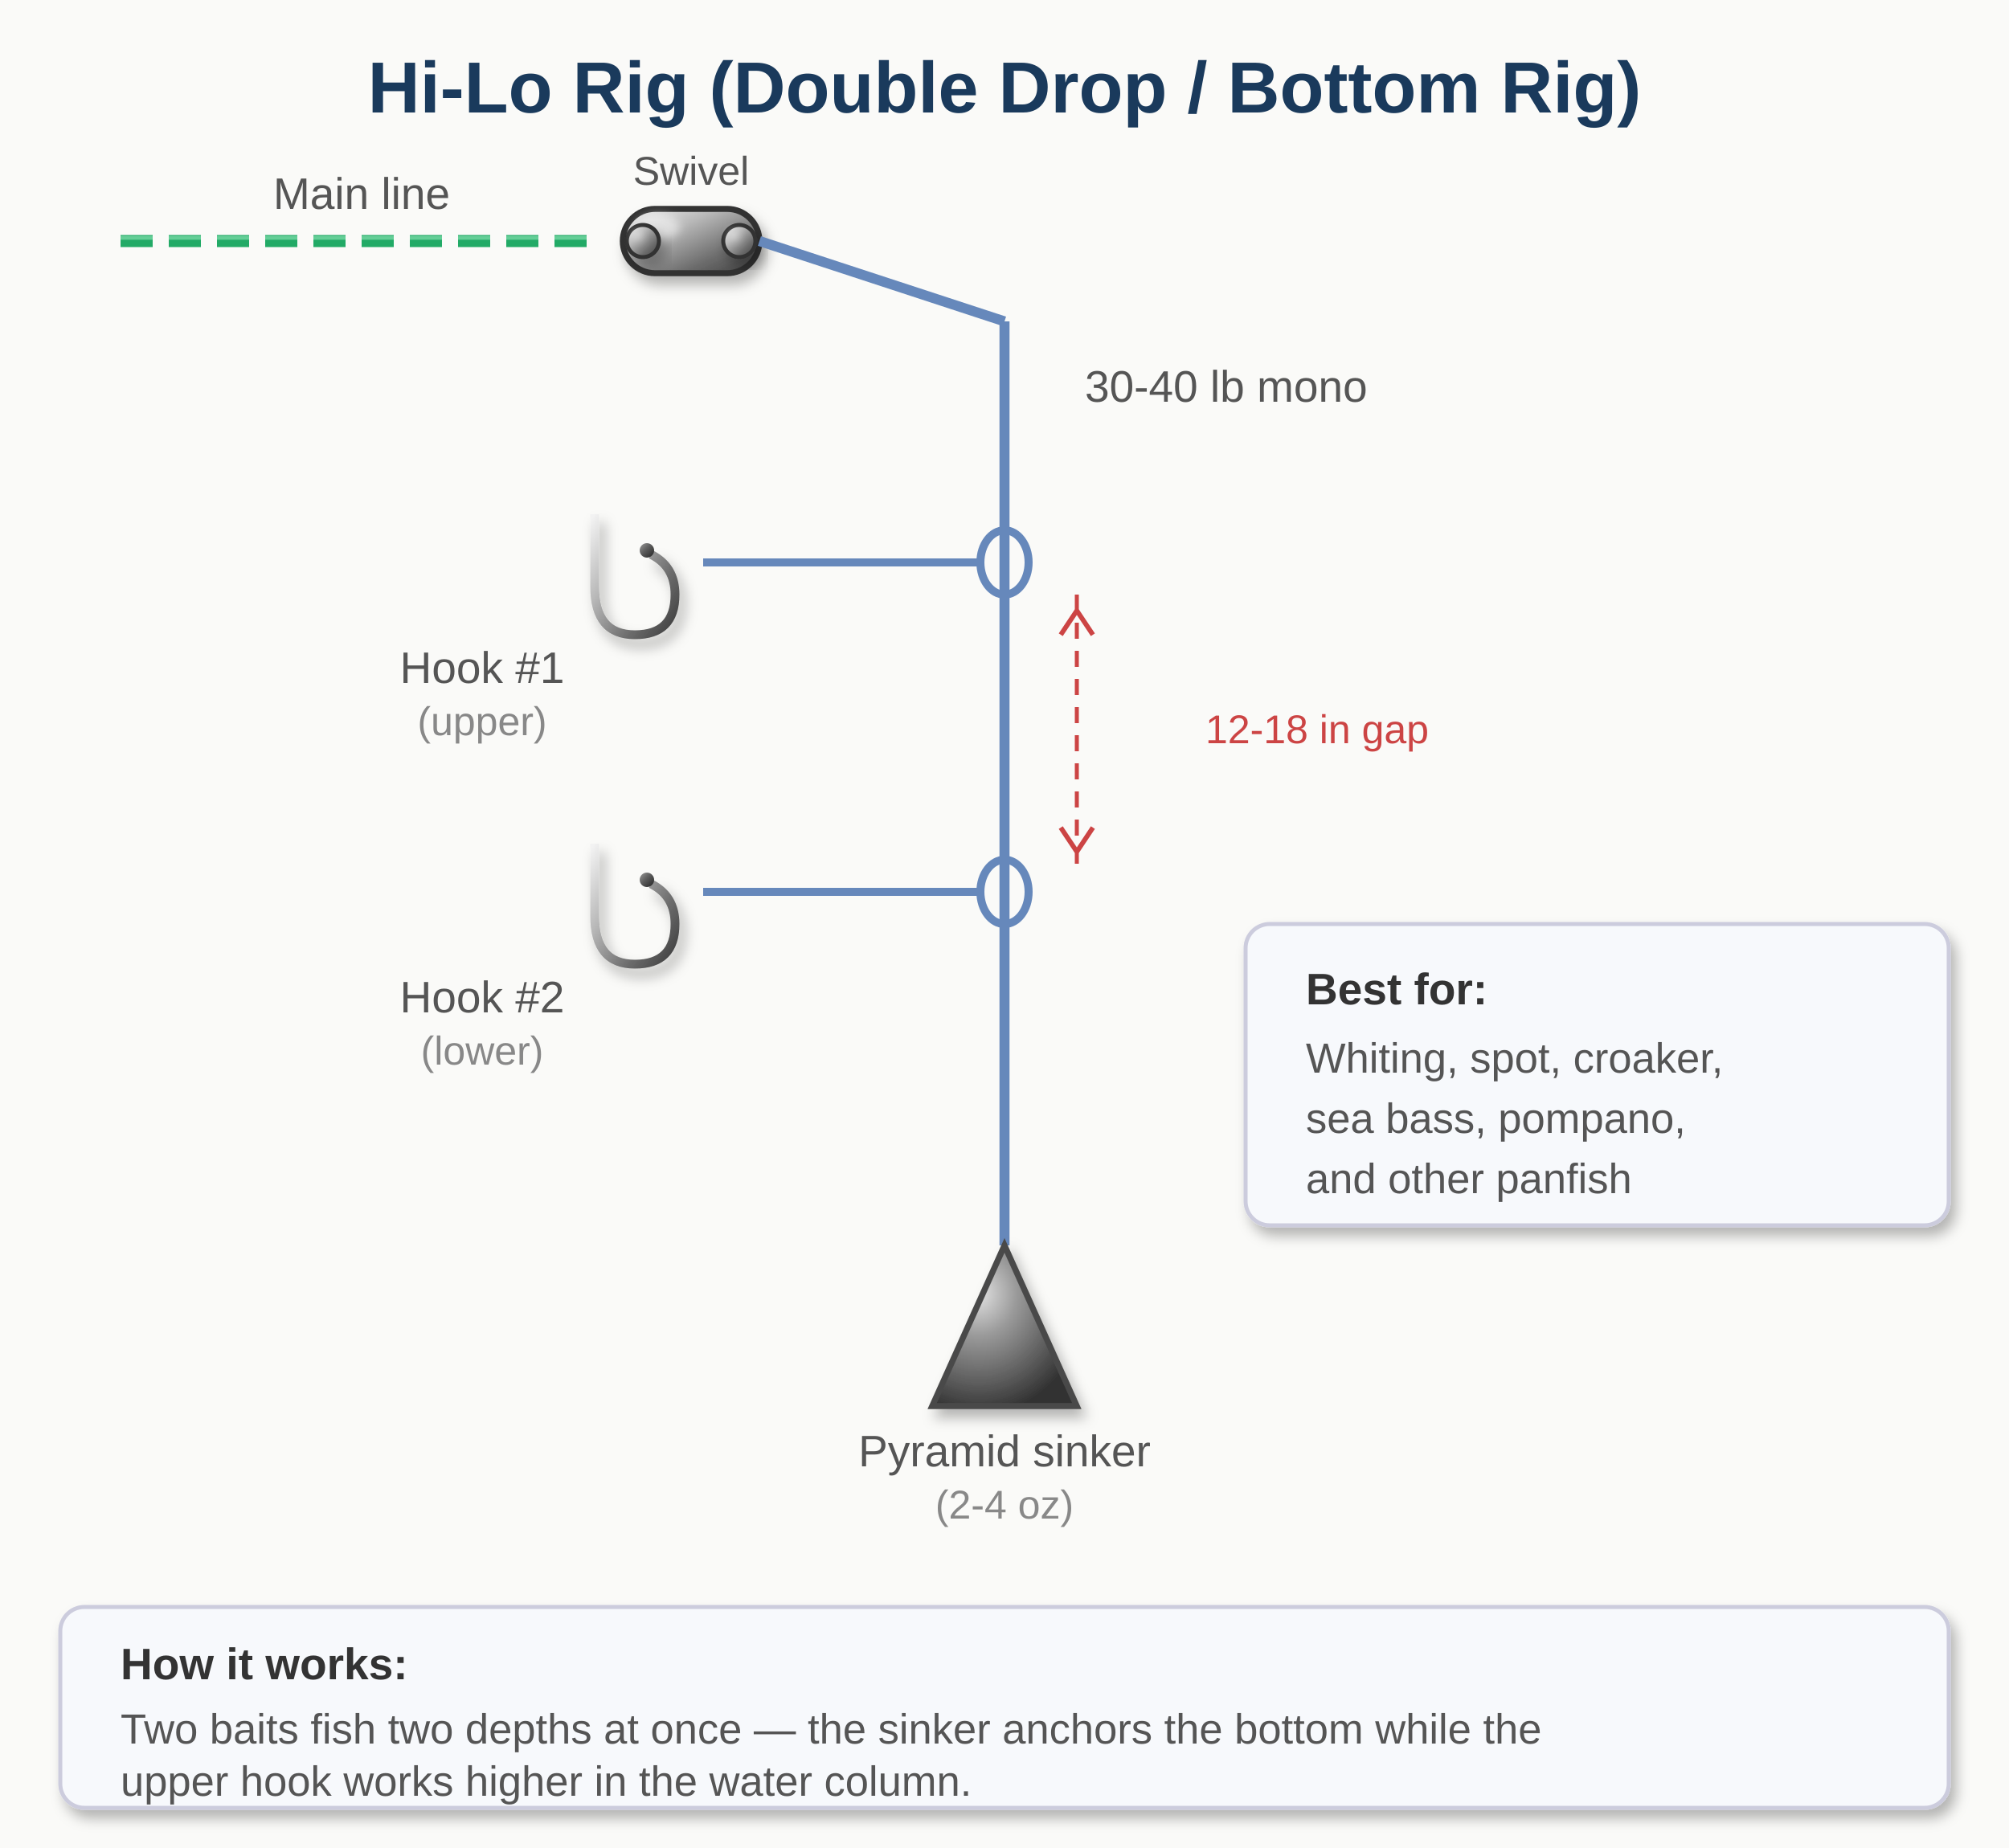
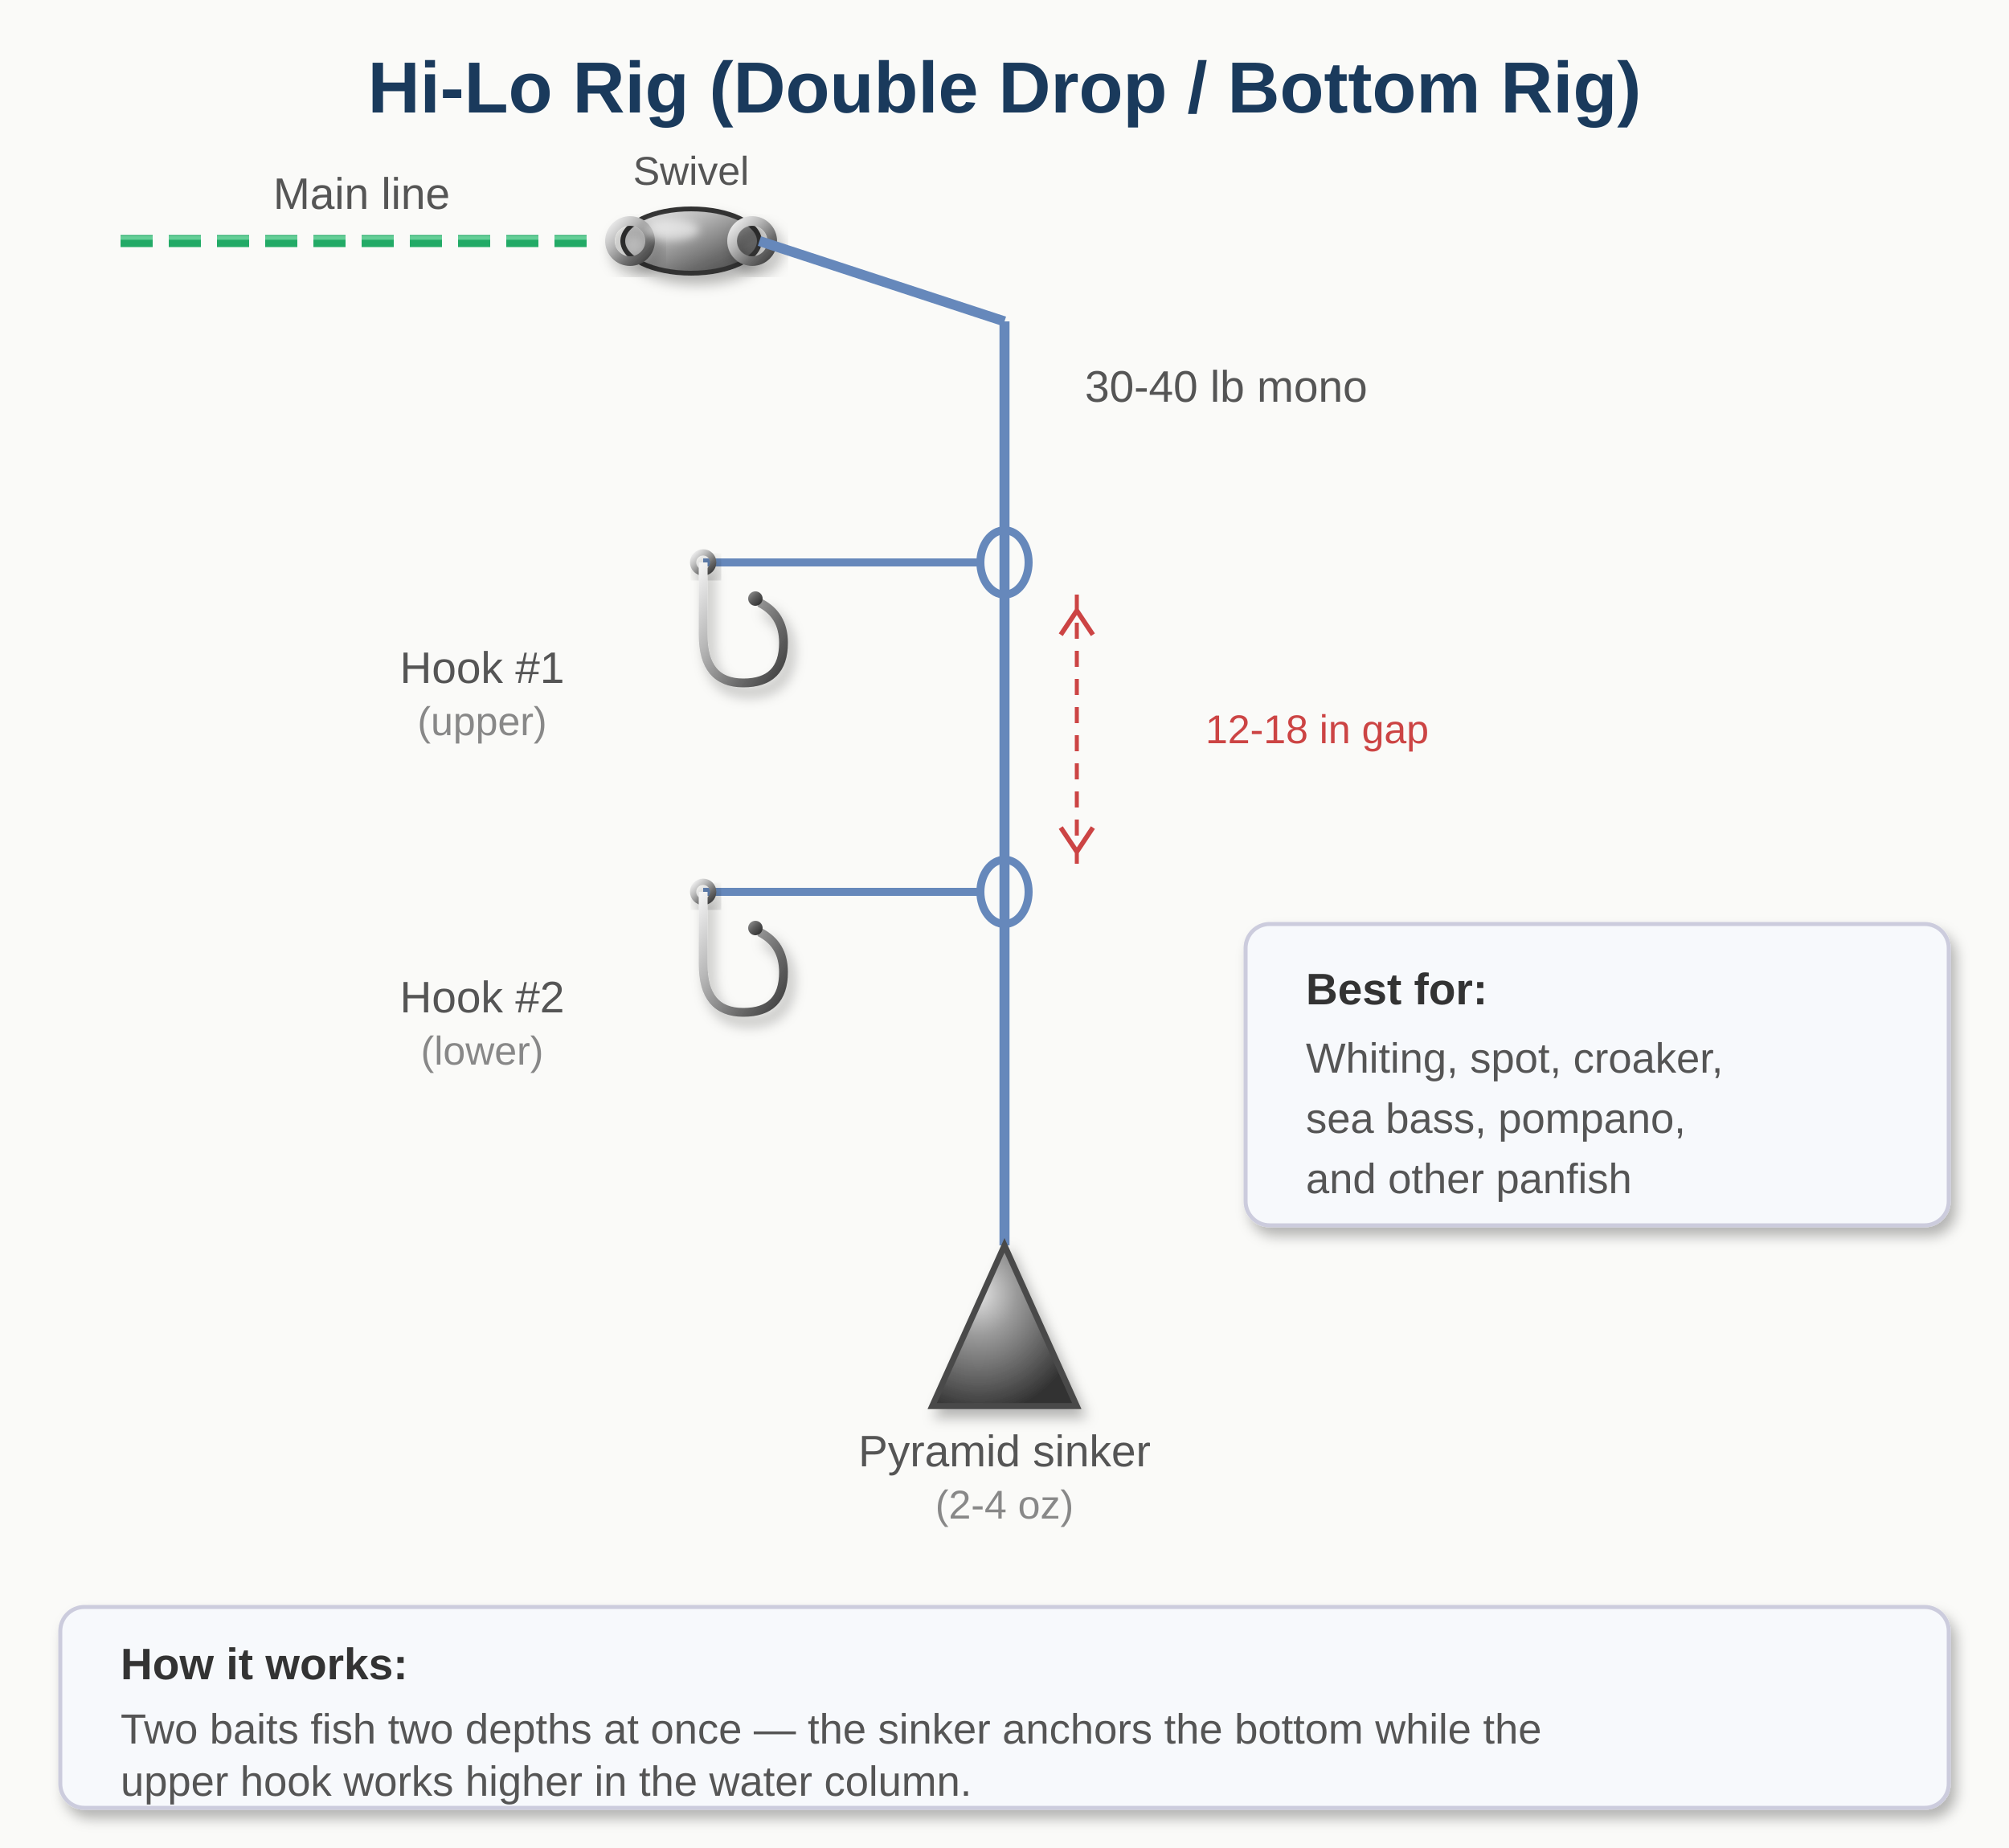
<svg xmlns="http://www.w3.org/2000/svg" viewBox="0 0 500 460" font-family="Arial, sans-serif">
  <rect x="0" y="0" width="500" height="460" fill="#FAFAF8" />
  <defs>
    <radialGradient id="baitGrad" cx="35%" cy="30%" r="75%">
      <stop offset="0%" stop-color="#ffe4c4" />
      <stop offset="45%" stop-color="#e8b48a" />
      <stop offset="100%" stop-color="#b5794a" />
    </radialGradient>
    <filter id="glossBlur" x="-60%" y="-60%" width="220%" height="220%">
      <feGaussianBlur stdDeviation="1.1" />
    </filter>
  </defs>
  <defs>
    <linearGradient id="steelGrad" x1="0%" y1="0%" x2="100%" y2="100%">
      <stop offset="0%" stop-color="#f2f2f2" />
      <stop offset="35%" stop-color="#b8b8b8" />
      <stop offset="70%" stop-color="#6e6e6e" />
      <stop offset="100%" stop-color="#3d3d3d" />
    </linearGradient>
    <linearGradient id="steelGradDark" x1="0%" y1="0%" x2="100%" y2="100%">
      <stop offset="0%" stop-color="#9a9a9a" />
      <stop offset="45%" stop-color="#5c5c5c" />
      <stop offset="100%" stop-color="#242424" />
    </linearGradient>
    <radialGradient id="leadGrad" cx="32%" cy="30%" r="75%">
      <stop offset="0%" stop-color="#e2e2e2" />
      <stop offset="35%" stop-color="#9a9a9a" />
      <stop offset="75%" stop-color="#5c5c5c" />
      <stop offset="100%" stop-color="#333333" />
    </radialGradient>
    <filter id="softShadow" x="-40%" y="-40%" width="180%" height="180%">
      <feDropShadow dx="1.4" dy="2.2" stdDeviation="1.6" flood-color="#000000" flood-opacity="0.28" />
    </filter>
  </defs>
  <text x="250" y="28" text-anchor="middle" font-size="18" font-weight="bold" fill="#1a3a5c">Hi-Lo Rig (Double Drop / Bottom Rig)</text>
  <line x1="30" y1="60" x2="150" y2="60" stroke="#2a6" stroke-width="3" stroke-dasharray="8,4" />
  <line x1="30" y1="59.2" x2="150" y2="59.2" stroke="#8fe6b8" stroke-width="0.96" stroke-dasharray="8,4" opacity="0.6" />
  <text x="90" y="52" text-anchor="middle" font-size="11" fill="#555">Main line</text>
-   <rect x="155" y="52" width="34" height="16" rx="8" fill="url(#steelGrad)" stroke="#333333" stroke-width="1.5" filter="url(#softShadow)" />
-   <ellipse cx="163.8" cy="56.5" rx="5.4" ry="3.2" fill="#ffffff" opacity="0.5" filter="url(#glossBlur)" />
-   <circle cx="160" cy="60" r="4" fill="url(#steelGrad)" stroke="#333333" stroke-width="1" filter="url(#softShadow)" />
-   <ellipse cx="158.7" cy="58.6" rx="1.3" ry="1.3" fill="#ffffff" opacity="0.5" filter="url(#glossBlur)" />
-   <circle cx="184" cy="60" r="4" fill="url(#steelGrad)" stroke="#333333" stroke-width="1" filter="url(#softShadow)" />
-   <ellipse cx="182.7" cy="58.6" rx="1.3" ry="1.3" fill="#ffffff" opacity="0.5" filter="url(#glossBlur)" />
+   <ellipse cx="172.0" cy="60.0" rx="17.0" ry="8.0" fill="url(#steelGrad)" stroke="#333333" stroke-width="1.2" filter="url(#softShadow)" />
+   <circle cx="156.8" cy="60.0" r="5.0" fill="none" stroke="url(#steelGrad)" stroke-width="2.4" filter="url(#softShadow)" />
+   <circle cx="187.2" cy="60.0" r="5.0" fill="none" stroke="url(#steelGrad)" stroke-width="2.4" filter="url(#softShadow)" />
+   <ellipse cx="167.2" cy="57.2" rx="6.8" ry="2.6" fill="#ffffff" opacity="0.55" filter="url(#glossBlur)" />
  <text x="172" y="46" text-anchor="middle" font-size="10" fill="#555">Swivel</text>
  <line x1="189" y1="60" x2="250" y2="80" stroke="#68b" stroke-width="2.5" />
  <line x1="250" y1="80" x2="250" y2="310" stroke="#68b" stroke-width="2.5" />
  <text x="270" y="100" font-size="11" fill="#555">30-40 lb mono</text>
  <g>
    <ellipse cx="250" cy="140" rx="6" ry="8" fill="none" stroke="#68b" stroke-width="2" />
    <line x1="244" y1="140" x2="175" y2="140" stroke="#68b" stroke-width="2" />
-     <g transform="translate(148, 128)">
+     <g transform="translate(175, 140)">
+       <circle cx="0" cy="0" r="2.5" fill="none" stroke="url(#steelGrad)" stroke-width="1.58" filter="url(#softShadow)" />
      <path d="M0 0 L0 18 Q0 30 10 30 Q20 30 20 20 Q20 13 14 10" fill="none" stroke="url(#steelGrad)" stroke-width="2.2" filter="url(#softShadow)" />
      <circle cx="13" cy="9" r="1.8" fill="url(#steelGradDark)" />
    </g>
    <text x="120" y="170" text-anchor="middle" font-size="11" fill="#555">Hook #1</text>
    <text x="120" y="183" text-anchor="middle" font-size="10" fill="#888">(upper)</text>
  </g>
  <line x1="268" y1="148" x2="268" y2="215" stroke="#c44" stroke-width="1" stroke-dasharray="4,3" />
  <text x="300" y="185" font-size="10" fill="#c44">12-18 in gap</text>
  <path d="M268 152 L264 158 M268 152 L272 158" fill="none" stroke="#c44" stroke-width="1.2" />
  <path d="M268 212 L264 206 M268 212 L272 206" fill="none" stroke="#c44" stroke-width="1.2" />
  <g>
    <ellipse cx="250" cy="222" rx="6" ry="8" fill="none" stroke="#68b" stroke-width="2" />
    <line x1="244" y1="222" x2="175" y2="222" stroke="#68b" stroke-width="2" />
-     <g transform="translate(148, 210)">
+     <g transform="translate(175, 222)">
+       <circle cx="0" cy="0" r="2.5" fill="none" stroke="url(#steelGrad)" stroke-width="1.58" filter="url(#softShadow)" />
      <path d="M0 0 L0 18 Q0 30 10 30 Q20 30 20 20 Q20 13 14 10" fill="none" stroke="url(#steelGrad)" stroke-width="2.2" filter="url(#softShadow)" />
      <circle cx="13" cy="9" r="1.8" fill="url(#steelGradDark)" />
    </g>
    <text x="120" y="252" text-anchor="middle" font-size="11" fill="#555">Hook #2</text>
    <text x="120" y="265" text-anchor="middle" font-size="10" fill="#888">(lower)</text>
  </g>
  <g transform="translate(232, 310)">
    <polygon points="18,0 0,40 36,40" fill="url(#leadGrad)" stroke="#4a4a4a" stroke-width="1.5" filter="url(#softShadow)" />
    <text x="18" y="55" text-anchor="middle" font-size="11" fill="#555">Pyramid sinker</text>
    <text x="18" y="68" text-anchor="middle" font-size="10" fill="#888">(2-4 oz)</text>
  </g>
  <rect x="310" y="230" width="175" height="75" rx="6" fill="#f7f9fc" stroke="#ccd" stroke-width="1" filter="url(#softShadow)" />
  <text x="325" y="250" font-size="11" fill="#333" font-weight="bold">Best for:</text>
  <text x="325" y="267" font-size="10.5" fill="#555">Whiting, spot, croaker,</text>
  <text x="325" y="282" font-size="10.5" fill="#555">sea bass, pompano,</text>
  <text x="325" y="297" font-size="10.5" fill="#555">and other panfish</text>
  <rect x="15" y="400" width="470" height="50" rx="6" fill="#f7f9fc" stroke="#ccd" stroke-width="1" filter="url(#softShadow)" />
  <text x="30" y="418" font-size="11" fill="#333" font-weight="bold">How it works:</text>
  <text x="30" y="434" font-size="10.5" fill="#555">Two baits fish two depths at once — the sinker anchors the bottom while the</text>
  <text x="30" y="447" font-size="10.5" fill="#555">upper hook works higher in the water column.</text>
</svg>
